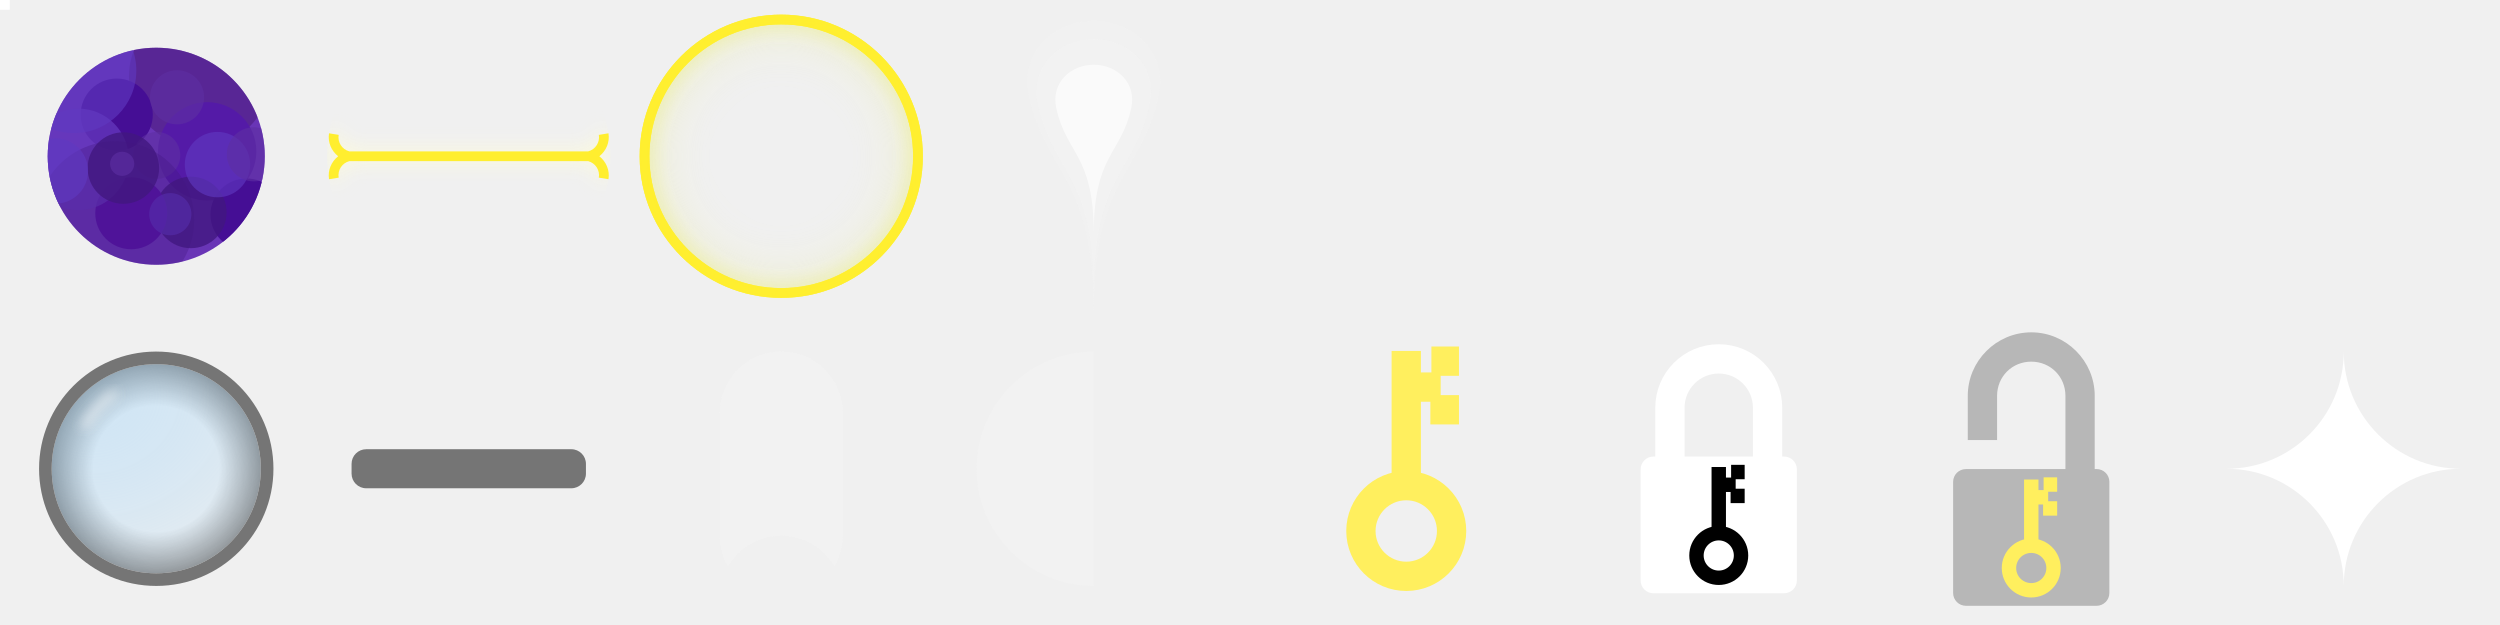
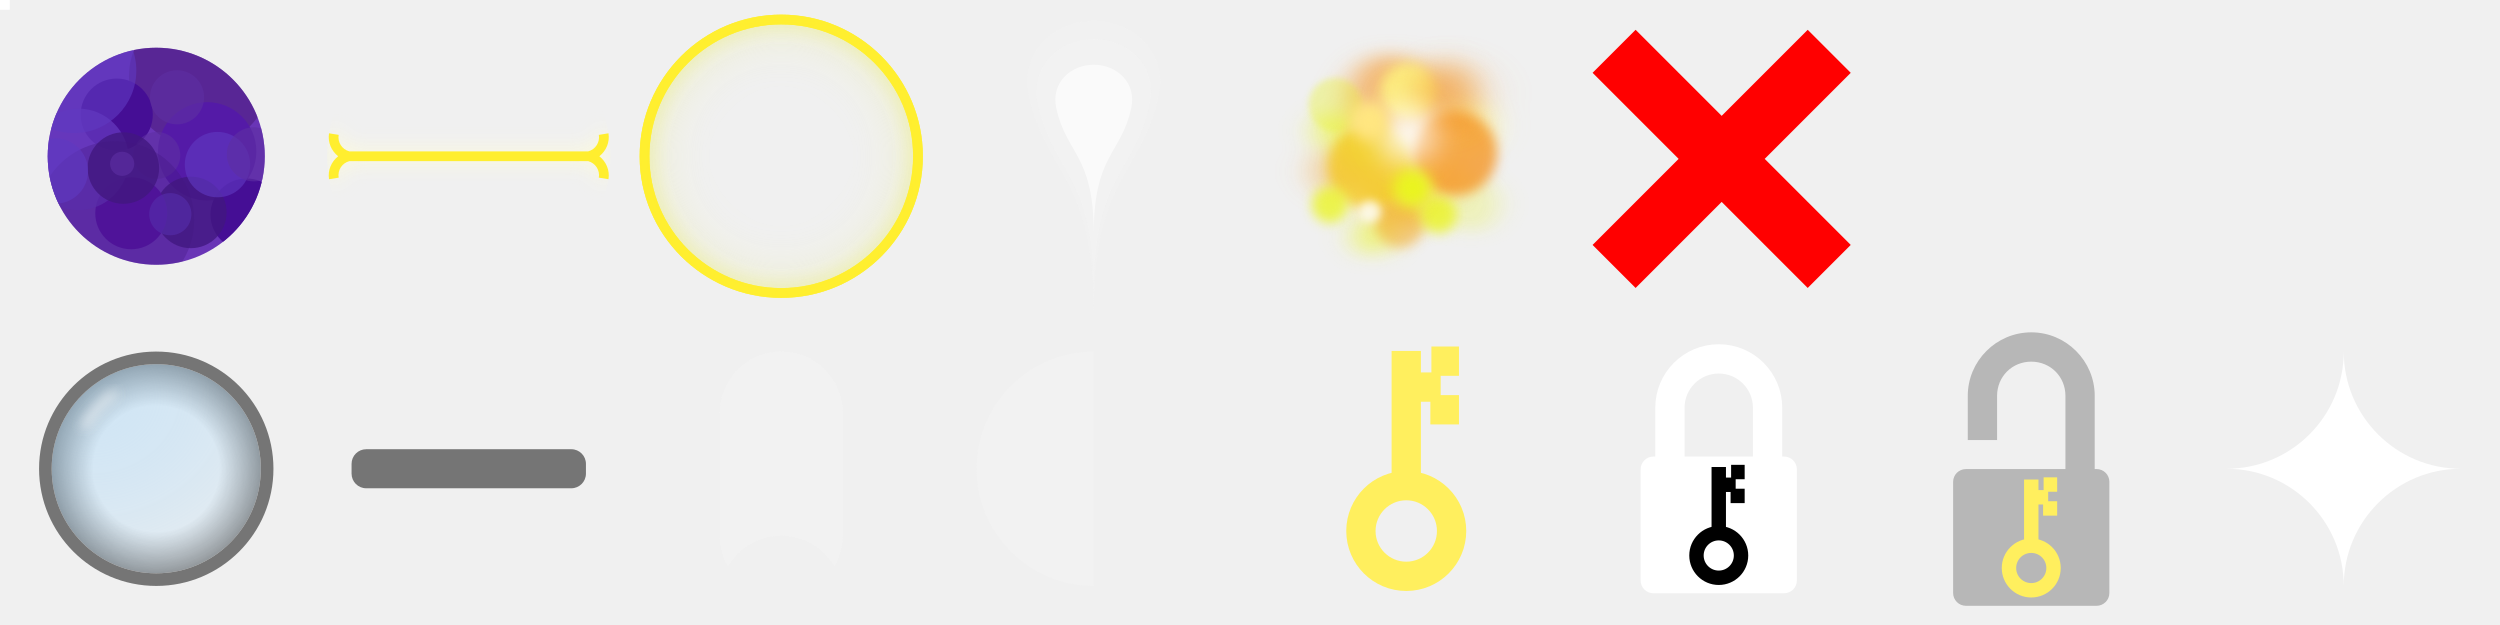
<svg xmlns="http://www.w3.org/2000/svg" xmlns:xlink="http://www.w3.org/1999/xlink" width="1024" height="256" viewBox="0 0 270.933 67.733" version="1.1" id="svg8">
  <defs id="defs2">
    <linearGradient id="linearGradient1901">
      <stop style="stop-color:#000000;stop-opacity:0" offset="0" id="stop1897" />
      <stop style="stop-color:#000000;stop-opacity:0" offset="0.602" id="stop1905" />
      <stop style="stop-color:#000000;stop-opacity:0.37" offset="1" id="stop1899" />
    </linearGradient>
    <linearGradient id="linearGradient948">
      <stop style="stop-color:#9ad5ff;stop-opacity:0.353" offset="0" id="stop944" />
      <stop style="stop-color:#3fafff;stop-opacity:0" offset="1" id="stop946" />
    </linearGradient>
    <clipPath clipPathUnits="userSpaceOnUse" id="clipPath926">
      <circle style="fill:none;fill-opacity:1;fill-rule:evenodd;stroke:#ff0000;stroke-width:1.171;paint-order:stroke markers fill;stop-color:#000000" id="circle928" cx="16.933" cy="16.933" r="11.761" />
    </clipPath>
    <radialGradient xlink:href="#linearGradient948" id="radialGradient952" cx="8.61" cy="41.587" fx="8.61" fy="41.587" r="11.333" gradientUnits="userSpaceOnUse" gradientTransform="matrix(2.471579,0,0,2.183182,-11.41156,-47.93053)" />
    <filter style="color-interpolation-filters:sRGB" id="filter1505" x="-0.218" width="1.436" y="-0.218" height="1.436">
      <feGaussianBlur stdDeviation="2.693" id="feGaussianBlur1507" />
    </filter>
    <filter style="color-interpolation-filters:sRGB" id="filter1659" x="-0.091" width="1.182" y="-0.091" height="1.182">
      <feGaussianBlur stdDeviation="1.123" id="feGaussianBlur1661" />
    </filter>
    <clipPath clipPathUnits="userSpaceOnUse" id="clipPath1678">
      <path style="color:#000000;font-style:normal;font-variant:normal;font-weight:normal;font-stretch:normal;font-size:medium;line-height:normal;font-family:sans-serif;font-variant-ligatures:normal;font-variant-position:normal;font-variant-caps:normal;font-variant-numeric:normal;font-variant-alternates:normal;font-variant-east-asian:normal;font-feature-settings:normal;font-variation-settings:normal;text-indent:0;text-align:start;text-decoration:none;text-decoration-line:none;text-decoration-style:solid;text-decoration-color:#000000;letter-spacing:normal;word-spacing:normal;text-transform:none;writing-mode:lr-tb;direction:ltr;text-orientation:mixed;dominant-baseline:auto;baseline-shift:baseline;text-anchor:start;white-space:normal;shape-padding:0;shape-margin:0;inline-size:0;clip-rule:nonzero;display:inline;overflow:visible;visibility:visible;opacity:1;isolation:auto;mix-blend-mode:normal;color-interpolation:sRGB;color-interpolation-filters:linearRGB;solid-color:#000000;solid-opacity:1;vector-effect:none;fill:#ff0000;fill-opacity:0.909;fill-rule:evenodd;stroke:none;stroke-width:1.058;stroke-linecap:butt;stroke-linejoin:miter;stroke-miterlimit:4;stroke-dasharray:none;stroke-dashoffset:0;stroke-opacity:1;paint-order:stroke markers fill;color-rendering:auto;image-rendering:auto;shape-rendering:auto;text-rendering:auto;enable-background:accumulate;stop-color:#000000;stop-opacity:1" d="m 84.666,1.588 c -8.469,0 -15.346,6.877 -15.346,15.346 0,8.469 6.877,15.346 15.346,15.346 8.469,0 15.346,-6.877 15.346,-15.346 0,-8.469 -6.877,-15.346 -15.346,-15.346 z" id="path1680" />
    </clipPath>
    <radialGradient xlink:href="#linearGradient1901" id="radialGradient1903" cx="16.933" cy="50.8" fx="16.933" fy="50.8" r="11.333" gradientUnits="userSpaceOnUse" gradientTransform="translate(-1.4249213e-6)" />
    <filter style="color-interpolation-filters:sRGB" id="filter2211" x="-0.318" width="1.636" y="-0.227" height="1.454">
      <feGaussianBlur stdDeviation="0.659" id="feGaussianBlur2213" />
    </filter>
    <filter style="color-interpolation-filters:sRGB" id="filter2239" x="-0.086" width="1.173" y="-0.527" height="2.054">
      <feGaussianBlur stdDeviation="1.093" id="feGaussianBlur2241" />
    </filter>
    <clipPath clipPathUnits="userSpaceOnUse" id="clipPath2247">
      <path style="color:#000000;font-style:normal;font-variant:normal;font-weight:normal;font-stretch:normal;font-size:medium;line-height:normal;font-family:sans-serif;font-variant-ligatures:normal;font-variant-position:normal;font-variant-caps:normal;font-variant-numeric:normal;font-variant-alternates:normal;font-variant-east-asian:normal;font-feature-settings:normal;font-variation-settings:normal;text-indent:0;text-align:start;text-decoration:none;text-decoration-line:none;text-decoration-style:solid;text-decoration-color:#000000;letter-spacing:normal;word-spacing:normal;text-transform:none;writing-mode:lr-tb;direction:ltr;text-orientation:mixed;dominant-baseline:auto;baseline-shift:baseline;text-anchor:start;white-space:normal;shape-padding:0;shape-margin:0;inline-size:0;clip-rule:nonzero;display:inline;overflow:visible;visibility:visible;opacity:1;isolation:auto;mix-blend-mode:normal;color-interpolation:sRGB;color-interpolation-filters:linearRGB;solid-color:#000000;solid-opacity:1;vector-effect:none;fill:#ff0000;fill-opacity:0.909;fill-rule:evenodd;stroke:none;stroke-width:1.058;stroke-linecap:butt;stroke-linejoin:miter;stroke-miterlimit:4;stroke-dasharray:none;stroke-dashoffset:0;stroke-opacity:1;paint-order:stroke markers fill;color-rendering:auto;image-rendering:auto;shape-rendering:auto;text-rendering:auto;enable-background:accumulate;stop-color:#000000;stop-opacity:1" d="m 50.8,1.588 c -8.469,0 -15.346,6.877 -15.346,15.346 0,8.469 6.877,15.346 15.346,15.346 8.469,0 15.346,-6.877 15.346,-15.346 0,-8.469 -6.877,-15.346 -15.346,-15.346 z" id="path2249" />
    </clipPath>
+     <filter style="color-interpolation-filters:sRGB" id="filter2984" x="-0.146" width="1.292" y="-0.146" height="1.292">
+       <feGaussianBlur stdDeviation="0.659" id="feGaussianBlur2986" />
+     </filter>
+     <filter style="color-interpolation-filters:sRGB" id="filter2988" x="-0.261" width="1.523" y="-0.261" height="1.523">
+       <feGaussianBlur stdDeviation="0.659" id="feGaussianBlur2990" />
+     </filter>
+     <filter style="color-interpolation-filters:sRGB" id="filter2992" x="-0.172" width="1.345" y="-0.172" height="1.345">
+       <feGaussianBlur stdDeviation="0.659" id="feGaussianBlur2994" />
+     </filter>
+     <filter style="color-interpolation-filters:sRGB" id="filter2996" x="-0.172" width="1.345" y="-0.172" height="1.345">
+       <feGaussianBlur stdDeviation="0.659" id="feGaussianBlur2998" />
+     </filter>
+     <filter style="color-interpolation-filters:sRGB" id="filter3000" x="-0.299" width="1.599" y="-0.299" height="1.599">
+       <feGaussianBlur stdDeviation="0.659" id="feGaussianBlur3002" />
+     </filter>
+     <filter style="color-interpolation-filters:sRGB" id="filter3004" x="-0.401" width="1.802" y="-0.401" height="1.802">
+       <feGaussianBlur stdDeviation="0.659" id="feGaussianBlur3006" />
+     </filter>
+     <filter style="color-interpolation-filters:sRGB" id="filter3008" x="-0.401" width="1.802" y="-0.401" height="1.802">
+       <feGaussianBlur stdDeviation="0.659" id="feGaussianBlur3010" />
+     </filter>
+     <filter style="color-interpolation-filters:sRGB" id="filter3172" x="-0.638" width="2.276" y="-0.638" height="2.276">
+       <feGaussianBlur stdDeviation="1.609" id="feGaussianBlur3174" />
+     </filter>
+     <filter style="color-interpolation-filters:sRGB" id="filter3306" x="-0.485" width="1.97" y="-0.485" height="1.97">
+       <feGaussianBlur stdDeviation="1.223" id="feGaussianBlur3308" />
+     </filter>
+     <filter style="color-interpolation-filters:sRGB" id="filter3364" x="-0.441" width="1.882" y="-0.441" height="1.882">
+       <feGaussianBlur stdDeviation="1.992" id="feGaussianBlur3366" />
+     </filter>
+     <filter style="color-interpolation-filters:sRGB" id="filter3454" x="-0.555" width="2.109" y="-0.555" height="2.109">
+       <feGaussianBlur stdDeviation="2.12" id="feGaussianBlur3456" />
+     </filter>
+     <filter style="color-interpolation-filters:sRGB" id="filter3572" x="-0.135" width="1.27" y="-0.127" height="1.253">
+       <feGaussianBlur stdDeviation="1.113" id="feGaussianBlur3574" />
+     </filter>
  </defs>
  <g id="layer1">
    <g id="g2245" clip-path="url(#clipPath2247)">
      <path id="path2237" style="color:#000000;font-style:normal;font-variant:normal;font-weight:normal;font-stretch:normal;font-size:medium;line-height:normal;font-family:sans-serif;font-variant-ligatures:normal;font-variant-position:normal;font-variant-caps:normal;font-variant-numeric:normal;font-variant-alternates:normal;font-variant-east-asian:normal;font-feature-settings:normal;font-variation-settings:normal;text-indent:0;text-align:start;text-decoration:none;text-decoration-line:none;text-decoration-style:solid;text-decoration-color:#000000;letter-spacing:normal;word-spacing:normal;text-transform:none;writing-mode:lr-tb;direction:ltr;text-orientation:mixed;dominant-baseline:auto;baseline-shift:baseline;text-anchor:start;white-space:normal;shape-padding:0;shape-margin:0;inline-size:0;clip-rule:nonzero;display:inline;overflow:visible;visibility:visible;opacity:1;isolation:auto;mix-blend-mode:normal;color-interpolation:sRGB;color-interpolation-filters:linearRGB;solid-color:#000000;solid-opacity:1;vector-effect:none;fill:#fffdd6;fill-opacity:1;fill-rule:nonzero;stroke:none;stroke-width:1.058;stroke-linecap:butt;stroke-linejoin:miter;stroke-miterlimit:4;stroke-dasharray:none;stroke-dashoffset:0;stroke-opacity:1;paint-order:stroke markers fill;color-rendering:auto;image-rendering:auto;shape-rendering:auto;text-rendering:auto;enable-background:accumulate;stop-color:#000000;stop-opacity:1;filter:url(#filter2239)" d="m 35.658,14.445 c -0.16,0.975 0.257,1.908 0.989,2.489 -0.732,0.58 -1.149,1.514 -0.989,2.489 l 1.044,-0.172 c -0.133,-0.811 0.364,-1.575 1.151,-1.787 h 25.894 c 0.787,0.213 1.284,0.977 1.151,1.787 l 1.044,0.172 c 0.16,-0.975 -0.257,-1.908 -0.989,-2.489 0.732,-0.58 1.149,-1.514 0.989,-2.489 l -1.044,0.172 c 0.133,0.811 -0.365,1.576 -1.153,1.788 H 37.855 C 37.066,16.192 36.568,15.428 36.702,14.616 Z" />
      <path id="path1864" style="color:#000000;font-style:normal;font-variant:normal;font-weight:normal;font-stretch:normal;font-size:medium;line-height:normal;font-family:sans-serif;font-variant-ligatures:normal;font-variant-position:normal;font-variant-caps:normal;font-variant-numeric:normal;font-variant-alternates:normal;font-variant-east-asian:normal;font-feature-settings:normal;font-variation-settings:normal;text-indent:0;text-align:start;text-decoration:none;text-decoration-line:none;text-decoration-style:solid;text-decoration-color:#000000;letter-spacing:normal;word-spacing:normal;text-transform:none;writing-mode:lr-tb;direction:ltr;text-orientation:mixed;dominant-baseline:auto;baseline-shift:baseline;text-anchor:start;white-space:normal;shape-padding:0;shape-margin:0;inline-size:0;clip-rule:nonzero;display:inline;overflow:visible;visibility:visible;opacity:1;isolation:auto;mix-blend-mode:normal;color-interpolation:sRGB;color-interpolation-filters:linearRGB;solid-color:#000000;solid-opacity:1;vector-effect:none;fill:#ffee2f;fill-opacity:1;fill-rule:nonzero;stroke:none;stroke-width:1.058;stroke-linecap:butt;stroke-linejoin:miter;stroke-miterlimit:4;stroke-dasharray:none;stroke-dashoffset:0;stroke-opacity:1;paint-order:stroke markers fill;color-rendering:auto;image-rendering:auto;shape-rendering:auto;text-rendering:auto;enable-background:accumulate;stop-color:#000000;stop-opacity:1" d="m 35.658,14.445 c -0.16,0.975 0.257,1.908 0.989,2.489 -0.732,0.58 -1.149,1.514 -0.989,2.489 l 1.044,-0.172 c -0.133,-0.811 0.364,-1.575 1.151,-1.787 h 25.894 c 0.787,0.213 1.284,0.977 1.151,1.787 l 1.044,0.172 c 0.16,-0.975 -0.257,-1.908 -0.989,-2.489 0.732,-0.58 1.149,-1.514 0.989,-2.489 l -1.044,0.172 c 0.133,0.811 -0.365,1.576 -1.153,1.788 H 37.855 C 37.066,16.192 36.568,15.428 36.702,14.616 Z" />
    </g>
    <g id="g1671" clip-path="url(#clipPath1678)">
      <circle style="fill:none;fill-opacity:1;fill-rule:evenodd;stroke:#ebed7f;stroke-width:1.058;paint-order:stroke markers fill;stop-color:#000000;stroke-miterlimit:4;stroke-dasharray:none;stroke-opacity:0.909;filter:url(#filter1505)" id="circle999" cx="84.667" cy="16.933" r="14.817" />
      <circle style="fill:none;fill-opacity:1;fill-rule:evenodd;stroke:#ebed7f;stroke-width:1.058;paint-order:stroke markers fill;stop-color:#000000;stroke-miterlimit:4;stroke-dasharray:none;stroke-opacity:0.909;filter:url(#filter1659)" id="circle1509" cx="84.667" cy="16.933" r="14.817" />
      <circle style="fill:none;fill-opacity:1;fill-rule:evenodd;stroke:#ffee2f;stroke-width:1.058;paint-order:stroke markers fill;stop-color:#000000;stroke-miterlimit:4;stroke-dasharray:none;stroke-opacity:0.909" id="path956" cx="84.667" cy="16.933" r="14.817" />
      <circle style="fill:none;fill-opacity:1;fill-rule:evenodd;stroke:#ffee2f;stroke-width:1.058;paint-order:stroke markers fill;stop-color:#000000;stroke-miterlimit:4;stroke-dasharray:none;stroke-opacity:0.909" id="circle960" cx="84.667" cy="16.933" r="14.817" />
    </g>
    <rect style="fill:#2a2aff;fill-opacity:0.687;fill-rule:evenodd;stroke-width:1.265;paint-order:stroke markers fill;stop-color:#000000" id="rect835" width="33.867" height="4.233" x="0" y="-8.467" ry="2.117" />
    <rect style="fill:#2a2aff;fill-opacity:0.687;fill-rule:evenodd;stroke-width:1.265;paint-order:stroke markers fill;stop-color:#000000" id="rect837" width="33.867" height="4.233" x="33.867" y="-8.467" ry="2.117" />
    <rect style="fill:#2a2aff;fill-opacity:0.687;fill-rule:evenodd;stroke-width:1.265;paint-order:stroke markers fill;stop-color:#000000" id="rect839" width="33.867" height="4.233" x="67.733" y="-8.467" ry="2.117" />
    <rect style="fill:#2a2aff;fill-opacity:0.687;fill-rule:evenodd;stroke-width:1.265;paint-order:stroke markers fill;stop-color:#000000" id="rect841" width="33.867" height="4.233" x="101.6" y="-8.467" ry="2.117" />
    <rect style="fill:#2a2aff;fill-opacity:0.687;fill-rule:evenodd;stroke-width:1.265;paint-order:stroke markers fill;stop-color:#000000" id="rect843" width="33.867" height="4.233" x="135.467" y="-8.467" ry="2.117" />
    <rect style="fill:#2a2aff;fill-opacity:0.687;fill-rule:evenodd;stroke-width:1.265;paint-order:stroke markers fill;stop-color:#000000" id="rect845" width="33.867" height="4.233" x="169.333" y="-8.467" ry="2.117" />
    <rect style="fill:#2a2aff;fill-opacity:0.687;fill-rule:evenodd;stroke-width:1.265;paint-order:stroke markers fill;stop-color:#000000" id="rect847" width="33.867" height="4.233" x="203.2" y="-8.467" ry="2.117" />
    <rect style="fill:#2a2aff;fill-opacity:0.687;fill-rule:evenodd;stroke-width:1.265;paint-order:stroke markers fill;stop-color:#000000" id="rect849" width="33.867" height="4.233" x="237.067" y="-8.467" ry="2.117" />
    <rect style="fill:#ffffff;fill-opacity:1;fill-rule:evenodd;stroke-width:1.265;paint-order:stroke markers fill;stop-color:#000000" id="rect887" width="4.233" height="33.867" x="-8.467" y="33.867" ry="1.961" />
    <circle style="fill:url(#radialGradient1903);fill-opacity:1;fill-rule:evenodd;stroke-width:1.129;paint-order:stroke markers fill;stop-color:#000000" id="circle1895" r="11.333" cy="50.8" cx="16.933" />
    <circle style="fill:url(#radialGradient952);fill-opacity:1;fill-rule:evenodd;stroke-width:1.129;paint-order:stroke markers fill;stop-color:#000000" id="circle893" r="11.333" cy="50.8" cx="16.933" />
    <rect style="fill:#757575;fill-opacity:1;fill-rule:evenodd;stroke-width:1.265;paint-order:stroke markers fill;stop-color:#000000" id="rect902" width="25.4" height="4.233" x="38.1" y="48.683" ry="1.588" />
    <path id="rect906" style="fill:#f2f2f2;fill-opacity:1;fill-rule:evenodd;stroke-width:1.988;paint-order:stroke markers fill;stop-color:#000000" d="m 84.667,38.1 c -3.685,0 -6.652,2.967 -6.652,6.652 v 13.305 c 0,1.215 0.327,2.348 0.892,3.326 1.147,-1.989 3.29,-3.326 5.761,-3.326 2.471,0 4.613,1.337 5.761,3.326 0.564,-0.978 0.892,-2.111 0.892,-3.326 V 44.752 c 0,-3.685 -2.967,-6.652 -6.652,-6.652 z" />
    <path id="path916" style="fill:#f2f2f2;fill-opacity:1;fill-rule:evenodd;stroke:none;stroke-width:1.058;stroke-miterlimit:4;stroke-dasharray:none;paint-order:stroke markers fill;stop-color:#000000" d="m 118.533,63.5 c -7.014,0 -12.7,-5.686 -12.7,-12.7 0,-7.014 5.686,-12.7 12.7,-12.7 z" />
    <path id="path919" style="fill:#f2f2f2;fill-opacity:1;fill-rule:evenodd;stroke:none;stroke-width:0.794;stroke-miterlimit:4;stroke-dasharray:none;paint-order:stroke markers fill;stop-color:#000000" d="m 84.667,38.1 c -3.685,0 -6.652,2.967 -6.652,6.652 v 13.305 c 0,1.215 0.327,2.348 0.892,3.326 1.147,-1.989 3.29,-3.326 5.761,-3.326 2.471,0 4.613,1.337 5.761,3.326 0.564,-0.978 0.892,-2.111 0.892,-3.326 V 44.752 c 0,-3.685 -2.967,-6.652 -6.652,-6.652 z" />
    <path id="path921" style="fill:#ffffff;fill-opacity:0.999;fill-rule:evenodd;stroke:none;stroke-width:0.794;stroke-miterlimit:4;stroke-dasharray:none;paint-order:stroke markers fill;stop-color:#000000" d="m 241.3,50.8 c 7.014,10e-7 12.7,-5.686 12.7,-12.7 0,7.014 5.686,12.7 12.7,12.7 -7.014,10e-7 -12.7,5.686 -12.7,12.7 0,-7.014 -5.686,-12.7 -12.7,-12.7 z" />
    <g id="g944" transform="translate(6.4404297e-7,36.77708)">
      <rect style="fill:none;fill-opacity:0.999;fill-rule:evenodd;stroke:#ffffff;stroke-width:3.175;stroke-miterlimit:4;stroke-dasharray:none;stroke-opacity:1;paint-order:stroke markers fill;stop-color:#000000" id="rect940" width="10.583" height="16.933" x="180.975" y="2.117" ry="5.292" />
      <rect style="fill:#ffffff;fill-opacity:0.999;fill-rule:evenodd;stroke:none;stroke-width:0.742;stroke-miterlimit:4;stroke-dasharray:none;paint-order:stroke markers fill;stop-color:#000000" id="rect938" width="16.933" height="14.817" x="177.8" y="12.7" ry="1.39" />
      <g id="g1025-7" transform="matrix(0.4914349,0,0,0.4914349,112.0119,12.3705)" style="stroke:#000000;stroke-width:3.175;stroke-miterlimit:4;stroke-dasharray:none;stroke-opacity:1">
        <circle style="font-variation-settings:normal;opacity:1;vector-effect:none;fill:none;fill-opacity:0.999;fill-rule:evenodd;stroke:#000000;stroke-width:3.175;stroke-linecap:butt;stroke-linejoin:miter;stroke-miterlimit:4;stroke-dasharray:none;stroke-dashoffset:0;stroke-opacity:1;paint-order:stroke markers fill;stop-color:#000000;stop-opacity:1" id="path976-5" cx="151.098" cy="22.49" r="4.914" />
        <path style="font-variation-settings:normal;opacity:1;vector-effect:none;fill:none;fill-opacity:0.999;stroke:#000000;stroke-width:3.175;stroke-linecap:butt;stroke-linejoin:miter;stroke-miterlimit:4;stroke-dasharray:none;stroke-dashoffset:0;stroke-opacity:1;paint-order:stroke markers fill;stop-color:#000000;stop-opacity:1" d="M 151.098,18.445 V 2.978" id="path987-3" />
        <path style="font-variation-settings:normal;opacity:1;vector-effect:none;fill:none;fill-opacity:0.999;stroke:#000000;stroke-width:3.175;stroke-linecap:butt;stroke-linejoin:miter;stroke-miterlimit:4;stroke-dasharray:none;stroke-dashoffset:0;stroke-opacity:1;paint-order:stroke markers fill;stop-color:#000000;stop-opacity:1" d="m 153.824,4.086 h 2.987" id="path994-5" />
        <path style="font-variation-settings:normal;opacity:1;vector-effect:none;fill:none;fill-opacity:0.999;stroke:#000000;stroke-width:3.175;stroke-linecap:butt;stroke-linejoin:miter;stroke-miterlimit:4;stroke-dasharray:none;stroke-dashoffset:0;stroke-opacity:1;paint-order:stroke markers fill;stop-color:#000000;stop-opacity:1" d="m 151.098,6.895 h 3.729" id="path996-6" />
        <path style="font-variation-settings:normal;opacity:1;vector-effect:none;fill:none;fill-opacity:0.999;stroke:#000000;stroke-width:3.175;stroke-linecap:butt;stroke-linejoin:miter;stroke-miterlimit:4;stroke-dasharray:none;stroke-dashoffset:0;stroke-opacity:1;paint-order:stroke markers fill;stop-color:#000000;stop-opacity:1" d="m 153.71,9.353 h 3.101" id="path998-2" />
      </g>
    </g>
    <path id="path957" style="color:#000000;font-style:normal;font-variant:normal;font-weight:normal;font-stretch:normal;font-size:medium;line-height:normal;font-family:sans-serif;font-variant-ligatures:normal;font-variant-position:normal;font-variant-caps:normal;font-variant-numeric:normal;font-variant-alternates:normal;font-variant-east-asian:normal;font-feature-settings:normal;font-variation-settings:normal;text-indent:0;text-align:start;text-decoration:none;text-decoration-line:none;text-decoration-style:solid;text-decoration-color:#000000;letter-spacing:normal;word-spacing:normal;text-transform:none;writing-mode:lr-tb;direction:ltr;text-orientation:mixed;dominant-baseline:auto;baseline-shift:baseline;text-anchor:start;white-space:normal;shape-padding:0;shape-margin:0;inline-size:0;clip-rule:nonzero;display:inline;overflow:visible;visibility:visible;opacity:1;isolation:auto;mix-blend-mode:normal;color-interpolation:sRGB;color-interpolation-filters:linearRGB;solid-color:#000000;solid-opacity:1;vector-effect:none;fill:#999999;fill-opacity:0.649;fill-rule:evenodd;stroke:none;stroke-width:3.175;stroke-linecap:butt;stroke-linejoin:miter;stroke-miterlimit:4;stroke-dasharray:none;stroke-dashoffset:0;stroke-opacity:1;paint-order:stroke markers fill;color-rendering:auto;image-rendering:auto;shape-rendering:auto;text-rendering:auto;enable-background:accumulate;stop-color:#000000;stop-opacity:1" d="m 220.133,36.017 c -3.784,0 -6.879,3.096 -6.879,6.879 v 4.794 h 3.176 v -4.794 c 0,-2.08 1.624,-3.703 3.703,-3.703 2.08,0 3.705,1.624 3.705,3.703 v 7.938 h -10.782 c -0.77,0 -1.39,0.62 -1.39,1.39 v 12.038 c 0,0.77 0.62,1.39 1.39,1.39 h 14.154 c 0.77,0 1.39,-0.62 1.39,-1.39 V 52.223 c 0,-0.77 -0.62,-1.39 -1.39,-1.39 h -0.199 v -7.938 c 0,-3.784 -3.095,-6.879 -6.879,-6.879 z" />
    <g id="g1025" transform="translate(1.302092,35.05459)" style="stroke:#ffef5e;stroke-width:3.175;stroke-miterlimit:4;stroke-dasharray:none;stroke-opacity:1">
      <circle style="font-variation-settings:normal;opacity:1;vector-effect:none;fill:none;fill-opacity:0.999;fill-rule:evenodd;stroke:#ffef5e;stroke-width:3.175;stroke-linecap:butt;stroke-linejoin:miter;stroke-miterlimit:4;stroke-dasharray:none;stroke-dashoffset:0;stroke-opacity:1;paint-order:stroke markers fill;stop-color:#000000;stop-opacity:1" id="path976" cx="151.098" cy="22.49" r="4.914" />
      <path style="font-variation-settings:normal;opacity:1;vector-effect:none;fill:none;fill-opacity:0.999;stroke:#ffef5e;stroke-width:3.175;stroke-linecap:butt;stroke-linejoin:miter;stroke-miterlimit:4;stroke-dasharray:none;stroke-dashoffset:0;stroke-opacity:1;paint-order:stroke markers fill;stop-color:#000000;stop-opacity:1" d="M 151.098,18.445 V 2.978" id="path987" />
      <path style="font-variation-settings:normal;opacity:1;vector-effect:none;fill:none;fill-opacity:0.999;stroke:#ffef5e;stroke-width:3.175;stroke-linecap:butt;stroke-linejoin:miter;stroke-miterlimit:4;stroke-dasharray:none;stroke-dashoffset:0;stroke-opacity:1;paint-order:stroke markers fill;stop-color:#000000;stop-opacity:1" d="m 153.824,4.086 h 2.987" id="path994" />
      <path style="font-variation-settings:normal;opacity:1;vector-effect:none;fill:none;fill-opacity:0.999;stroke:#ffef5e;stroke-width:3.175;stroke-linecap:butt;stroke-linejoin:miter;stroke-miterlimit:4;stroke-dasharray:none;stroke-dashoffset:0;stroke-opacity:1;paint-order:stroke markers fill;stop-color:#000000;stop-opacity:1" d="m 151.098,6.895 h 3.729" id="path996" />
      <path style="font-variation-settings:normal;opacity:1;vector-effect:none;fill:none;fill-opacity:0.999;stroke:#ffef5e;stroke-width:3.175;stroke-linecap:butt;stroke-linejoin:miter;stroke-miterlimit:4;stroke-dasharray:none;stroke-dashoffset:0;stroke-opacity:1;paint-order:stroke markers fill;stop-color:#000000;stop-opacity:1" d="m 153.71,9.353 h 3.101" id="path998" />
    </g>
    <g id="g1025-7-9" transform="matrix(0.4914349,0,0,0.4914349,145.8785,50.50413)" style="stroke:#ffef5e;stroke-width:3.175;stroke-miterlimit:4;stroke-dasharray:none;stroke-opacity:1">
      <circle style="font-variation-settings:normal;opacity:1;vector-effect:none;fill:none;fill-opacity:0.999;fill-rule:evenodd;stroke:#ffef5e;stroke-width:3.175;stroke-linecap:butt;stroke-linejoin:miter;stroke-miterlimit:4;stroke-dasharray:none;stroke-dashoffset:0;stroke-opacity:1;paint-order:stroke markers fill;stop-color:#000000;stop-opacity:1" id="path976-5-1" cx="151.098" cy="22.49" r="4.914" />
      <path style="font-variation-settings:normal;opacity:1;vector-effect:none;fill:none;fill-opacity:0.999;stroke:#ffef5e;stroke-width:3.175;stroke-linecap:butt;stroke-linejoin:miter;stroke-miterlimit:4;stroke-dasharray:none;stroke-dashoffset:0;stroke-opacity:1;paint-order:stroke markers fill;stop-color:#000000;stop-opacity:1" d="M 151.098,18.445 V 2.978" id="path987-3-2" />
      <path style="font-variation-settings:normal;opacity:1;vector-effect:none;fill:none;fill-opacity:0.999;stroke:#ffef5e;stroke-width:3.175;stroke-linecap:butt;stroke-linejoin:miter;stroke-miterlimit:4;stroke-dasharray:none;stroke-dashoffset:0;stroke-opacity:1;paint-order:stroke markers fill;stop-color:#000000;stop-opacity:1" d="m 153.824,4.086 h 2.987" id="path994-5-7" />
      <path style="font-variation-settings:normal;opacity:1;vector-effect:none;fill:none;fill-opacity:0.999;stroke:#ffef5e;stroke-width:3.175;stroke-linecap:butt;stroke-linejoin:miter;stroke-miterlimit:4;stroke-dasharray:none;stroke-dashoffset:0;stroke-opacity:1;paint-order:stroke markers fill;stop-color:#000000;stop-opacity:1" d="m 151.098,6.895 h 3.729" id="path996-6-0" />
      <path style="font-variation-settings:normal;opacity:1;vector-effect:none;fill:none;fill-opacity:0.999;stroke:#ffef5e;stroke-width:3.175;stroke-linecap:butt;stroke-linejoin:miter;stroke-miterlimit:4;stroke-dasharray:none;stroke-dashoffset:0;stroke-opacity:1;paint-order:stroke markers fill;stop-color:#000000;stop-opacity:1" d="m 153.71,9.353 h 3.101" id="path998-2-9" />
    </g>
    <path style="color:#000000;font-style:normal;font-variant:normal;font-weight:normal;font-stretch:normal;font-size:medium;line-height:normal;font-family:sans-serif;font-variant-ligatures:normal;font-variant-position:normal;font-variant-caps:normal;font-variant-numeric:normal;font-variant-alternates:normal;font-variant-east-asian:normal;font-feature-settings:normal;font-variation-settings:normal;text-indent:0;text-align:start;text-decoration:none;text-decoration-line:none;text-decoration-style:solid;text-decoration-color:#000000;letter-spacing:normal;word-spacing:normal;text-transform:none;writing-mode:lr-tb;direction:ltr;text-orientation:mixed;dominant-baseline:auto;baseline-shift:baseline;text-anchor:start;white-space:normal;shape-padding:0;shape-margin:0;inline-size:0;clip-rule:nonzero;display:inline;overflow:visible;visibility:visible;opacity:1;isolation:auto;mix-blend-mode:normal;color-interpolation:sRGB;color-interpolation-filters:linearRGB;solid-color:#000000;solid-opacity:1;vector-effect:none;fill:#ffffff;fill-opacity:1;fill-rule:evenodd;stroke:none;stroke-width:3.175;stroke-linecap:butt;stroke-linejoin:miter;stroke-miterlimit:4;stroke-dasharray:none;stroke-dashoffset:0;stroke-opacity:1;paint-order:stroke markers fill;color-rendering:auto;image-rendering:auto;shape-rendering:auto;text-rendering:auto;enable-background:accumulate;stop-color:#000000;stop-opacity:1" d="m 227.012,-35.964 v -9.703 c 0,-3.784 -3.095,-6.879 -6.879,-6.879 -3.784,0 -6.879,3.095 -6.879,6.879 v 4.794 h 3.176 v -4.794 c 0,-2.08 1.624,-3.703 3.703,-3.703 2.08,0 3.705,1.624 3.705,3.703 v 9.703 z" id="path1103" />
    <rect style="fill:#ffffff;fill-opacity:0.999;fill-rule:evenodd;stroke:none;stroke-width:0.742;stroke-miterlimit:4;stroke-dasharray:none;paint-order:stroke markers fill;stop-color:#000000" id="rect1105" width="16.933" height="14.817" x="211.667" y="-37.729" ry="1.39" />
    <g id="g1117" transform="matrix(0.4914349,0,0,0.4914349,145.8785,-38.05874)" style="stroke:#ffef5e;stroke-width:3.175;stroke-miterlimit:4;stroke-dasharray:none;stroke-opacity:1">
      <circle style="font-variation-settings:normal;opacity:1;vector-effect:none;fill:none;fill-opacity:0.999;fill-rule:evenodd;stroke:#ffef5e;stroke-width:3.175;stroke-linecap:butt;stroke-linejoin:miter;stroke-miterlimit:4;stroke-dasharray:none;stroke-dashoffset:0;stroke-opacity:1;paint-order:stroke markers fill;stop-color:#000000;stop-opacity:1" id="circle1107" cx="151.098" cy="22.49" r="4.914" />
      <path style="font-variation-settings:normal;opacity:1;vector-effect:none;fill:none;fill-opacity:0.999;stroke:#ffef5e;stroke-width:3.175;stroke-linecap:butt;stroke-linejoin:miter;stroke-miterlimit:4;stroke-dasharray:none;stroke-dashoffset:0;stroke-opacity:1;paint-order:stroke markers fill;stop-color:#000000;stop-opacity:1" d="M 151.098,18.445 V 2.978" id="path1109" />
      <path style="font-variation-settings:normal;opacity:1;vector-effect:none;fill:none;fill-opacity:0.999;stroke:#ffef5e;stroke-width:3.175;stroke-linecap:butt;stroke-linejoin:miter;stroke-miterlimit:4;stroke-dasharray:none;stroke-dashoffset:0;stroke-opacity:1;paint-order:stroke markers fill;stop-color:#000000;stop-opacity:1" d="m 153.824,4.086 h 2.987" id="path1111" />
      <path style="font-variation-settings:normal;opacity:1;vector-effect:none;fill:none;fill-opacity:0.999;stroke:#ffef5e;stroke-width:3.175;stroke-linecap:butt;stroke-linejoin:miter;stroke-miterlimit:4;stroke-dasharray:none;stroke-dashoffset:0;stroke-opacity:1;paint-order:stroke markers fill;stop-color:#000000;stop-opacity:1" d="m 151.098,6.895 h 3.729" id="path1113" />
      <path style="font-variation-settings:normal;opacity:1;vector-effect:none;fill:none;fill-opacity:0.999;stroke:#ffef5e;stroke-width:3.175;stroke-linecap:butt;stroke-linejoin:miter;stroke-miterlimit:4;stroke-dasharray:none;stroke-dashoffset:0;stroke-opacity:1;paint-order:stroke markers fill;stop-color:#000000;stop-opacity:1" d="m 153.71,9.353 h 3.101" id="path1115" />
    </g>
    <rect style="font-variation-settings:normal;opacity:1;vector-effect:none;fill:#ffffff;fill-opacity:1;fill-rule:evenodd;stroke:none;stroke-width:3.175;stroke-linecap:butt;stroke-linejoin:miter;stroke-miterlimit:4;stroke-dasharray:none;stroke-dashoffset:0;stroke-opacity:1;paint-order:stroke markers fill;stop-color:#000000;stop-opacity:1" id="rect1121" width="2.117" height="2.117" x="-1.058" y="-1.058" ry="0" />
    <rect style="fill:#ffffff;fill-opacity:1;fill-rule:evenodd;stroke-width:1.265;paint-order:stroke markers fill;stop-color:#000000" id="rect880" width="4.233" height="33.867" x="-8.467" y="-3.5527137e-15" ry="1.961" />
    <g id="g924" clip-path="url(#clipPath926)">
      <circle style="fill:#6935b6;fill-opacity:1;fill-rule:evenodd;stroke-width:1.171;paint-order:stroke markers fill;stop-color:#000000" id="circle882" cx="16.933" cy="16.933" r="11.761" />
      <circle style="fill:#4b1b7c;fill-opacity:0.561;fill-rule:evenodd;stroke-width:0.764;paint-order:stroke markers fill;stop-color:#000000" id="circle910" cx="21.643" cy="8.281" r="7.667" />
      <circle style="fill:#450e95;fill-opacity:1;fill-rule:evenodd;stroke-width:0.389;paint-order:stroke markers fill;stop-color:#000000" id="circle886" cx="12.65" cy="12.424" r="3.91" />
      <circle style="fill:#541aa7;fill-opacity:1;fill-rule:evenodd;stroke-width:0.531;paint-order:stroke markers fill;stop-color:#000000" id="circle888" cx="22.449" cy="16.4" r="5.329" />
      <circle style="fill:#450e95;fill-opacity:1;fill-rule:evenodd;stroke-width:0.389;paint-order:stroke markers fill;stop-color:#000000" id="circle934" cx="26.721" cy="23.253" r="3.91" />
      <circle style="fill:#41177f;fill-opacity:0.788;fill-rule:evenodd;stroke-width:0.386;paint-order:stroke markers fill;stop-color:#000000" id="circle904" cx="20.684" cy="23.023" r="3.874" />
      <circle style="fill:#5612a6;fill-opacity:1;fill-rule:evenodd;stroke-width:0.388;paint-order:stroke markers fill;stop-color:#000000" id="circle890" cx="14.22" cy="23.116" r="3.896" />
      <circle style="fill:#5d2fa2;fill-opacity:0.623;fill-rule:evenodd;stroke-width:0.292;paint-order:stroke markers fill;stop-color:#000000" id="circle892" cx="19.187" cy="10.545" r="2.93" />
      <circle style="fill:#5f38c0;fill-opacity:0.623;fill-rule:evenodd;stroke-width:0.228;paint-order:stroke markers fill;stop-color:#000000" id="circle894" cx="18.457" cy="23.212" r="2.286" />
      <circle style="fill:#5d2fa2;fill-opacity:0.623;fill-rule:evenodd;stroke-width:0.253;paint-order:stroke markers fill;stop-color:#000000" id="circle902" cx="16.998" cy="16.839" r="2.538" />
      <circle style="fill:#6638be;fill-opacity:0.732;fill-rule:evenodd;stroke-width:0.548;paint-order:stroke markers fill;stop-color:#000000" id="circle896" cx="8.466" cy="17.271" r="5.502" />
      <circle style="fill:#41177f;fill-opacity:0.788;fill-rule:evenodd;stroke-width:0.386;paint-order:stroke markers fill;stop-color:#000000" id="circle906" cx="13.368" cy="18.213" r="3.874" />
      <circle style="fill:#5f38c0;fill-opacity:0.623;fill-rule:evenodd;stroke-width:0.353;paint-order:stroke markers fill;stop-color:#000000" id="circle900" cx="23.569" cy="17.839" r="3.543" />
      <circle style="fill:#41177f;fill-opacity:0.326;fill-rule:evenodd;stroke-width:0.851;paint-order:stroke markers fill;stop-color:#000000" id="circle930" cx="12.504" cy="23.842" r="8.54" />
      <circle style="fill:#5f38c0;fill-opacity:0.623;fill-rule:evenodd;stroke-width:0.675;paint-order:stroke markers fill;stop-color:#000000" id="circle932" cx="7.997" cy="7.65" r="6.775" />
      <circle style="fill:#5f38c0;fill-opacity:0.623;fill-rule:evenodd;stroke-width:0.353;paint-order:stroke markers fill;stop-color:#000000" id="circle936" cx="6" cy="18.529" r="3.543" />
      <circle style="fill:#5d2fa2;fill-opacity:0.623;fill-rule:evenodd;stroke-width:0.292;paint-order:stroke markers fill;stop-color:#000000" id="circle938" cx="27.508" cy="16.725" r="2.93" />
      <circle style="fill:#5d2fa2;fill-opacity:0.623;fill-rule:evenodd;stroke-width:0.13;paint-order:stroke markers fill;stop-color:#000000" id="circle940" cx="13.239" cy="17.752" r="1.31" />
    </g>
    <path style="fill:none;stroke:#ffffff;stroke-width:0.265px;stroke-linecap:butt;stroke-linejoin:miter;stroke-opacity:1;filter:url(#filter2211)" d="M 9.032,46.307 C 9.882,45.124 10.646,43.716 12.559,42.54" id="path1909" />
    <path id="path891" style="fill:#757575;fill-opacity:1;fill-rule:evenodd;stroke-width:1.265;paint-order:stroke markers fill;stop-color:#000000" d="m 16.869,38.1 a 12.7,12.7 0 0 0 -12.635,12.7 12.7,12.7 0 0 0 12.7,12.7 12.7,12.7 0 0 0 12.7,-12.7 12.7,12.7 0 0 0 -12.7,-12.7 12.7,12.7 0 0 0 -0.065,0 z m 0.027,1.367 a 11.333,11.333 0 0 1 0.037,0 A 11.333,11.333 0 0 1 28.266,50.8 11.333,11.333 0 0 1 16.933,62.133 11.333,11.333 0 0 1 5.6,50.8 11.333,11.333 0 0 1 16.896,39.467 Z" />
    <path style="fill:none;stroke:#ffffff;stroke-width:0.265px;stroke-linecap:butt;stroke-linejoin:miter;stroke-opacity:1;filter:url(#filter2211)" d="M 9.032,46.307 C 9.882,45.124 10.646,43.716 12.559,42.54" id="path2215" />
    <path id="path2257" style="fill:#f2f2f2;fill-opacity:0.553;fill-rule:evenodd;stroke:none;stroke-width:0.917;stroke-miterlimit:4;stroke-dasharray:none;paint-order:stroke markers fill;stop-color:#000000" d="m 111.513,10.404 c -1.047,-4.809 2.748,-8.14 7.02,-8.14 4.272,0 8.067,3.33 7.02,8.14 -1.884,8.656 -7.02,8.674 -7.02,23.463 0,-14.788 -5.136,-14.806 -7.02,-23.463 z" />
    <path id="path2255" style="fill:#f2f2f2;fill-opacity:0.503;fill-rule:evenodd;stroke:none;stroke-width:0.794;stroke-miterlimit:4;stroke-dasharray:none;paint-order:stroke markers fill;stop-color:#000000" d="m 112.477,11.304 c -0.903,-4.178 2.371,-7.07 6.057,-7.07 3.685,0 6.96,2.893 6.057,7.07 -1.626,7.519 -6.057,7.535 -6.057,20.38 0,-12.845 -4.431,-12.861 -6.057,-20.38 z" />
    <path id="path2259" style="fill:#ffffff;fill-opacity:0.634;fill-rule:evenodd;stroke:none;stroke-width:0.53;stroke-miterlimit:4;stroke-dasharray:none;paint-order:stroke markers fill;stop-color:#000000" d="m 114.475,11.722 c -0.605,-2.781 1.589,-4.706 4.059,-4.706 2.47,0 4.664,1.925 4.059,4.706 -1.089,5.005 -4.059,5.015 -4.059,13.565 0,-8.55 -2.969,-8.56 -4.059,-13.565 z" />
+     <g id="g3482" transform="matrix(-0.2696484,-0.9969067,-0.9969067,0.2696484,210.4657,166.6476)" style="opacity:0.766;filter:url(#filter3572)">
+       <circle style="font-variation-settings:normal;opacity:1;vector-effect:none;fill:#eaf420;fill-opacity:0.336;fill-rule:evenodd;stroke:none;stroke-width:0.566;stroke-linecap:butt;stroke-linejoin:miter;stroke-miterlimit:4;stroke-dasharray:none;stroke-dashoffset:0;stroke-opacity:1;paint-order:stroke markers fill;filter:url(#filter2984);stop-color:#000000;stop-opacity:1" id="circle3458" cx="147.959" cy="9.23" r="5.421" transform="matrix(0.5373292,0,0,0.5373292,68.49807,6.22107)" />
+       <circle style="font-variation-settings:normal;opacity:1;vector-effect:none;fill:#fffa7f;fill-opacity:0.765;fill-rule:evenodd;stroke:none;stroke-width:0.316;stroke-linecap:butt;stroke-linejoin:miter;stroke-miterlimit:4;stroke-dasharray:none;stroke-dashoffset:0;stroke-opacity:1;paint-order:stroke markers fill;filter:url(#filter2988);stop-color:#000000;stop-opacity:1" id="circle3460" cx="155.937" cy="9.7" r="3.027" />
+       <circle style="font-variation-settings:normal;opacity:1;vector-effect:none;fill:#f4c720;fill-opacity:0.765;fill-rule:evenodd;stroke:none;stroke-width:0.479;stroke-linecap:butt;stroke-linejoin:miter;stroke-miterlimit:4;stroke-dasharray:none;stroke-dashoffset:0;stroke-opacity:1;paint-order:stroke markers fill;filter:url(#filter2992);stop-color:#000000;stop-opacity:1" id="circle3462" cx="151.773" cy="17.893" r="4.586" />
+       <circle style="font-variation-settings:normal;opacity:1;vector-effect:none;fill:#f49220;fill-opacity:0.765;fill-rule:evenodd;stroke:none;stroke-width:0.479;stroke-linecap:butt;stroke-linejoin:miter;stroke-miterlimit:4;stroke-dasharray:none;stroke-dashoffset:0;stroke-opacity:1;paint-order:stroke markers fill;filter:url(#filter2996);stop-color:#000000;stop-opacity:1" id="circle3464" cx="160.951" cy="16.425" r="4.586" />
+       <circle style="font-variation-settings:normal;opacity:1;vector-effect:none;fill:#f4a620;fill-opacity:0.509;fill-rule:evenodd;stroke:none;stroke-width:0.276;stroke-linecap:butt;stroke-linejoin:miter;stroke-miterlimit:4;stroke-dasharray:none;stroke-dashoffset:0;stroke-opacity:1;paint-order:stroke markers fill;filter:url(#filter3000);stop-color:#000000;stop-opacity:1" id="circle3466" cx="155.017" cy="24.025" r="2.642" />
+       <circle style="font-variation-settings:normal;opacity:1;vector-effect:none;fill:#eaf420;fill-opacity:0.765;fill-rule:evenodd;stroke:none;stroke-width:0.206;stroke-linecap:butt;stroke-linejoin:miter;stroke-miterlimit:4;stroke-dasharray:none;stroke-dashoffset:0;stroke-opacity:1;paint-order:stroke markers fill;filter:url(#filter3004);stop-color:#000000;stop-opacity:1" id="circle3468" cx="147.411" cy="22.009" r="1.971" />
+       <circle style="font-variation-settings:normal;opacity:1;vector-effect:none;fill:#eaf420;fill-opacity:0.765;fill-rule:evenodd;stroke:none;stroke-width:0.206;stroke-linecap:butt;stroke-linejoin:miter;stroke-miterlimit:4;stroke-dasharray:none;stroke-dashoffset:0;stroke-opacity:1;paint-order:stroke markers fill;filter:url(#filter3008);stop-color:#000000;stop-opacity:1" id="circle3470" cx="159.189" cy="23.111" r="1.971" />
+       <circle style="font-variation-settings:normal;opacity:1;vector-effect:none;fill:#f49220;fill-opacity:0.464;fill-rule:evenodd;stroke:none;stroke-width:0.479;stroke-linecap:butt;stroke-linejoin:miter;stroke-miterlimit:4;stroke-dasharray:none;stroke-dashoffset:0;stroke-opacity:1;paint-order:stroke markers fill;filter:url(#filter3454);stop-color:#000000;stop-opacity:1" id="circle3472" cx="156.695" cy="18.455" r="4.586" transform="matrix(0.7045709,0,0,0.7045709,49.41598,-2.865145)" />
+       <circle style="font-variation-settings:normal;opacity:1;vector-effect:none;fill:#fffffd;fill-opacity:0.765;fill-rule:evenodd;stroke:none;stroke-width:0.316;stroke-linecap:butt;stroke-linejoin:miter;stroke-miterlimit:4;stroke-dasharray:none;stroke-dashoffset:0;stroke-opacity:1;paint-order:stroke markers fill;filter:url(#filter3172);stop-color:#000000;stop-opacity:1" id="circle3474" cx="155.686" cy="14.385" r="3.027" />
+       <circle style="font-variation-settings:normal;opacity:1;vector-effect:none;fill:#fffffd;fill-opacity:0.765;fill-rule:evenodd;stroke:none;stroke-width:0.316;stroke-linecap:butt;stroke-linejoin:miter;stroke-miterlimit:4;stroke-dasharray:none;stroke-dashoffset:0;stroke-opacity:1;paint-order:stroke markers fill;filter:url(#filter3306);stop-color:#000000;stop-opacity:1" id="circle3476" cx="148.933" cy="22.953" r="3.027" transform="matrix(0.3926148,0,0,0.3926148,93.2663,13.72306)" />
+       <circle style="font-variation-settings:normal;opacity:1;vector-effect:none;fill:#eaf420;fill-opacity:1;fill-rule:evenodd;stroke:none;stroke-width:0.566;stroke-linecap:butt;stroke-linejoin:miter;stroke-miterlimit:4;stroke-dasharray:none;stroke-dashoffset:0;stroke-opacity:1;paint-order:stroke markers fill;filter:url(#filter3364);stop-color:#000000;stop-opacity:1" id="circle3478" cx="149.458" cy="16.147" r="5.421" transform="matrix(0.387499,0,0,0.387499,98.45463,13.95144)" />
+       <circle style="font-variation-settings:normal;opacity:1;vector-effect:none;fill:#ffe680;fill-opacity:1;fill-rule:evenodd;stroke:none;stroke-width:0.566;stroke-linecap:butt;stroke-linejoin:miter;stroke-miterlimit:4;stroke-dasharray:none;stroke-dashoffset:0;stroke-opacity:1;paint-order:stroke markers fill;filter:url(#filter3364);stop-color:#000000;stop-opacity:1" id="circle3480" cx="149.458" cy="16.147" r="5.421" transform="matrix(0.387499,0,0,0.387499,93.78853,6.645327)" />
+     </g>
+     <g id="g2282" transform="translate(-3.288175,0.1825281)">
+       <circle style="font-variation-settings:normal;opacity:1;vector-effect:none;fill:#eaf420;fill-opacity:0.336;fill-rule:evenodd;stroke:none;stroke-width:0.566;stroke-linecap:butt;stroke-linejoin:miter;stroke-miterlimit:4;stroke-dasharray:none;stroke-dashoffset:0;stroke-opacity:1;paint-order:stroke markers fill;filter:url(#filter2984);stop-color:#000000;stop-opacity:1" id="path2261" cx="147.959" cy="9.23" r="5.421" transform="matrix(0.5373292,0,0,0.5373292,68.49807,6.22107)" />
+       <circle style="font-variation-settings:normal;opacity:1;vector-effect:none;fill:#fffa7f;fill-opacity:0.765;fill-rule:evenodd;stroke:none;stroke-width:0.316;stroke-linecap:butt;stroke-linejoin:miter;stroke-miterlimit:4;stroke-dasharray:none;stroke-dashoffset:0;stroke-opacity:1;paint-order:stroke markers fill;filter:url(#filter2988);stop-color:#000000;stop-opacity:1" id="circle2263" cx="155.937" cy="9.7" r="3.027" />
+       <circle style="font-variation-settings:normal;opacity:1;vector-effect:none;fill:#f4c720;fill-opacity:0.765;fill-rule:evenodd;stroke:none;stroke-width:0.479;stroke-linecap:butt;stroke-linejoin:miter;stroke-miterlimit:4;stroke-dasharray:none;stroke-dashoffset:0;stroke-opacity:1;paint-order:stroke markers fill;filter:url(#filter2992);stop-color:#000000;stop-opacity:1" id="circle2265" cx="151.773" cy="17.893" r="4.586" />
+       <circle style="font-variation-settings:normal;opacity:1;vector-effect:none;fill:#f49220;fill-opacity:0.765;fill-rule:evenodd;stroke:none;stroke-width:0.479;stroke-linecap:butt;stroke-linejoin:miter;stroke-miterlimit:4;stroke-dasharray:none;stroke-dashoffset:0;stroke-opacity:1;paint-order:stroke markers fill;filter:url(#filter2996);stop-color:#000000;stop-opacity:1" id="circle2267" cx="160.951" cy="16.425" r="4.586" />
+       <circle style="font-variation-settings:normal;opacity:1;vector-effect:none;fill:#f4a620;fill-opacity:0.509;fill-rule:evenodd;stroke:none;stroke-width:0.276;stroke-linecap:butt;stroke-linejoin:miter;stroke-miterlimit:4;stroke-dasharray:none;stroke-dashoffset:0;stroke-opacity:1;paint-order:stroke markers fill;filter:url(#filter3000);stop-color:#000000;stop-opacity:1" id="circle2269" cx="155.017" cy="24.025" r="2.642" />
+       <circle style="font-variation-settings:normal;opacity:1;vector-effect:none;fill:#eaf420;fill-opacity:0.765;fill-rule:evenodd;stroke:none;stroke-width:0.206;stroke-linecap:butt;stroke-linejoin:miter;stroke-miterlimit:4;stroke-dasharray:none;stroke-dashoffset:0;stroke-opacity:1;paint-order:stroke markers fill;filter:url(#filter3004);stop-color:#000000;stop-opacity:1" id="circle2271" cx="147.411" cy="22.009" r="1.971" />
+       <circle style="font-variation-settings:normal;opacity:1;vector-effect:none;fill:#eaf420;fill-opacity:0.765;fill-rule:evenodd;stroke:none;stroke-width:0.206;stroke-linecap:butt;stroke-linejoin:miter;stroke-miterlimit:4;stroke-dasharray:none;stroke-dashoffset:0;stroke-opacity:1;paint-order:stroke markers fill;filter:url(#filter3008);stop-color:#000000;stop-opacity:1" id="circle2273" cx="159.189" cy="23.111" r="1.971" />
+       <circle style="font-variation-settings:normal;opacity:1;vector-effect:none;fill:#f49220;fill-opacity:0.464;fill-rule:evenodd;stroke:none;stroke-width:0.479;stroke-linecap:butt;stroke-linejoin:miter;stroke-miterlimit:4;stroke-dasharray:none;stroke-dashoffset:0;stroke-opacity:1;paint-order:stroke markers fill;filter:url(#filter3454);stop-color:#000000;stop-opacity:1" id="circle3012" cx="156.695" cy="18.455" r="4.586" transform="matrix(0.7045709,0,0,0.7045709,49.41598,-2.865145)" />
+       <circle style="font-variation-settings:normal;opacity:1;vector-effect:none;fill:#fffffd;fill-opacity:0.765;fill-rule:evenodd;stroke:none;stroke-width:0.316;stroke-linecap:butt;stroke-linejoin:miter;stroke-miterlimit:4;stroke-dasharray:none;stroke-dashoffset:0;stroke-opacity:1;paint-order:stroke markers fill;filter:url(#filter3172);stop-color:#000000;stop-opacity:1" id="circle3106" cx="155.686" cy="14.385" r="3.027" />
+       <circle style="font-variation-settings:normal;opacity:1;vector-effect:none;fill:#fffffd;fill-opacity:0.765;fill-rule:evenodd;stroke:none;stroke-width:0.316;stroke-linecap:butt;stroke-linejoin:miter;stroke-miterlimit:4;stroke-dasharray:none;stroke-dashoffset:0;stroke-opacity:1;paint-order:stroke markers fill;filter:url(#filter3306);stop-color:#000000;stop-opacity:1" id="circle3176" cx="148.933" cy="22.953" r="3.027" transform="matrix(0.3926148,0,0,0.3926148,93.2663,13.72306)" />
+       <circle style="font-variation-settings:normal;opacity:1;vector-effect:none;fill:#eaf420;fill-opacity:1;fill-rule:evenodd;stroke:none;stroke-width:0.566;stroke-linecap:butt;stroke-linejoin:miter;stroke-miterlimit:4;stroke-dasharray:none;stroke-dashoffset:0;stroke-opacity:1;paint-order:stroke markers fill;filter:url(#filter3364);stop-color:#000000;stop-opacity:1" id="circle3310" cx="149.458" cy="16.147" r="5.421" transform="matrix(0.387499,0,0,0.387499,98.45463,13.95144)" />
+       <circle style="font-variation-settings:normal;opacity:1;vector-effect:none;fill:#ffe680;fill-opacity:1;fill-rule:evenodd;stroke:none;stroke-width:0.566;stroke-linecap:butt;stroke-linejoin:miter;stroke-miterlimit:4;stroke-dasharray:none;stroke-dashoffset:0;stroke-opacity:1;paint-order:stroke markers fill;filter:url(#filter3364);stop-color:#000000;stop-opacity:1" id="circle3368" cx="149.458" cy="16.147" r="5.421" transform="matrix(0.387499,0,0,0.387499,93.78853,6.645327)" />
+     </g>
+     <path id="rect3576" style="font-variation-settings:normal;opacity:1;vector-effect:none;fill:#ff0000;fill-opacity:1;fill-rule:evenodd;stroke:none;stroke-width:1.824;stroke-linecap:butt;stroke-linejoin:miter;stroke-miterlimit:4;stroke-dasharray:none;stroke-dashoffset:0;stroke-opacity:1;paint-order:stroke markers fill;stop-color:#000000;stop-opacity:1" d="m 195.907,3.229 -9.326,9.326 -9.326,-9.326 -4.663,4.663 9.326,9.326 -9.326,9.326 4.663,4.663 9.326,-9.326 9.326,9.326 4.663,-4.663 -9.326,-9.326 9.326,-9.326 z" />
  </g>
</svg>
